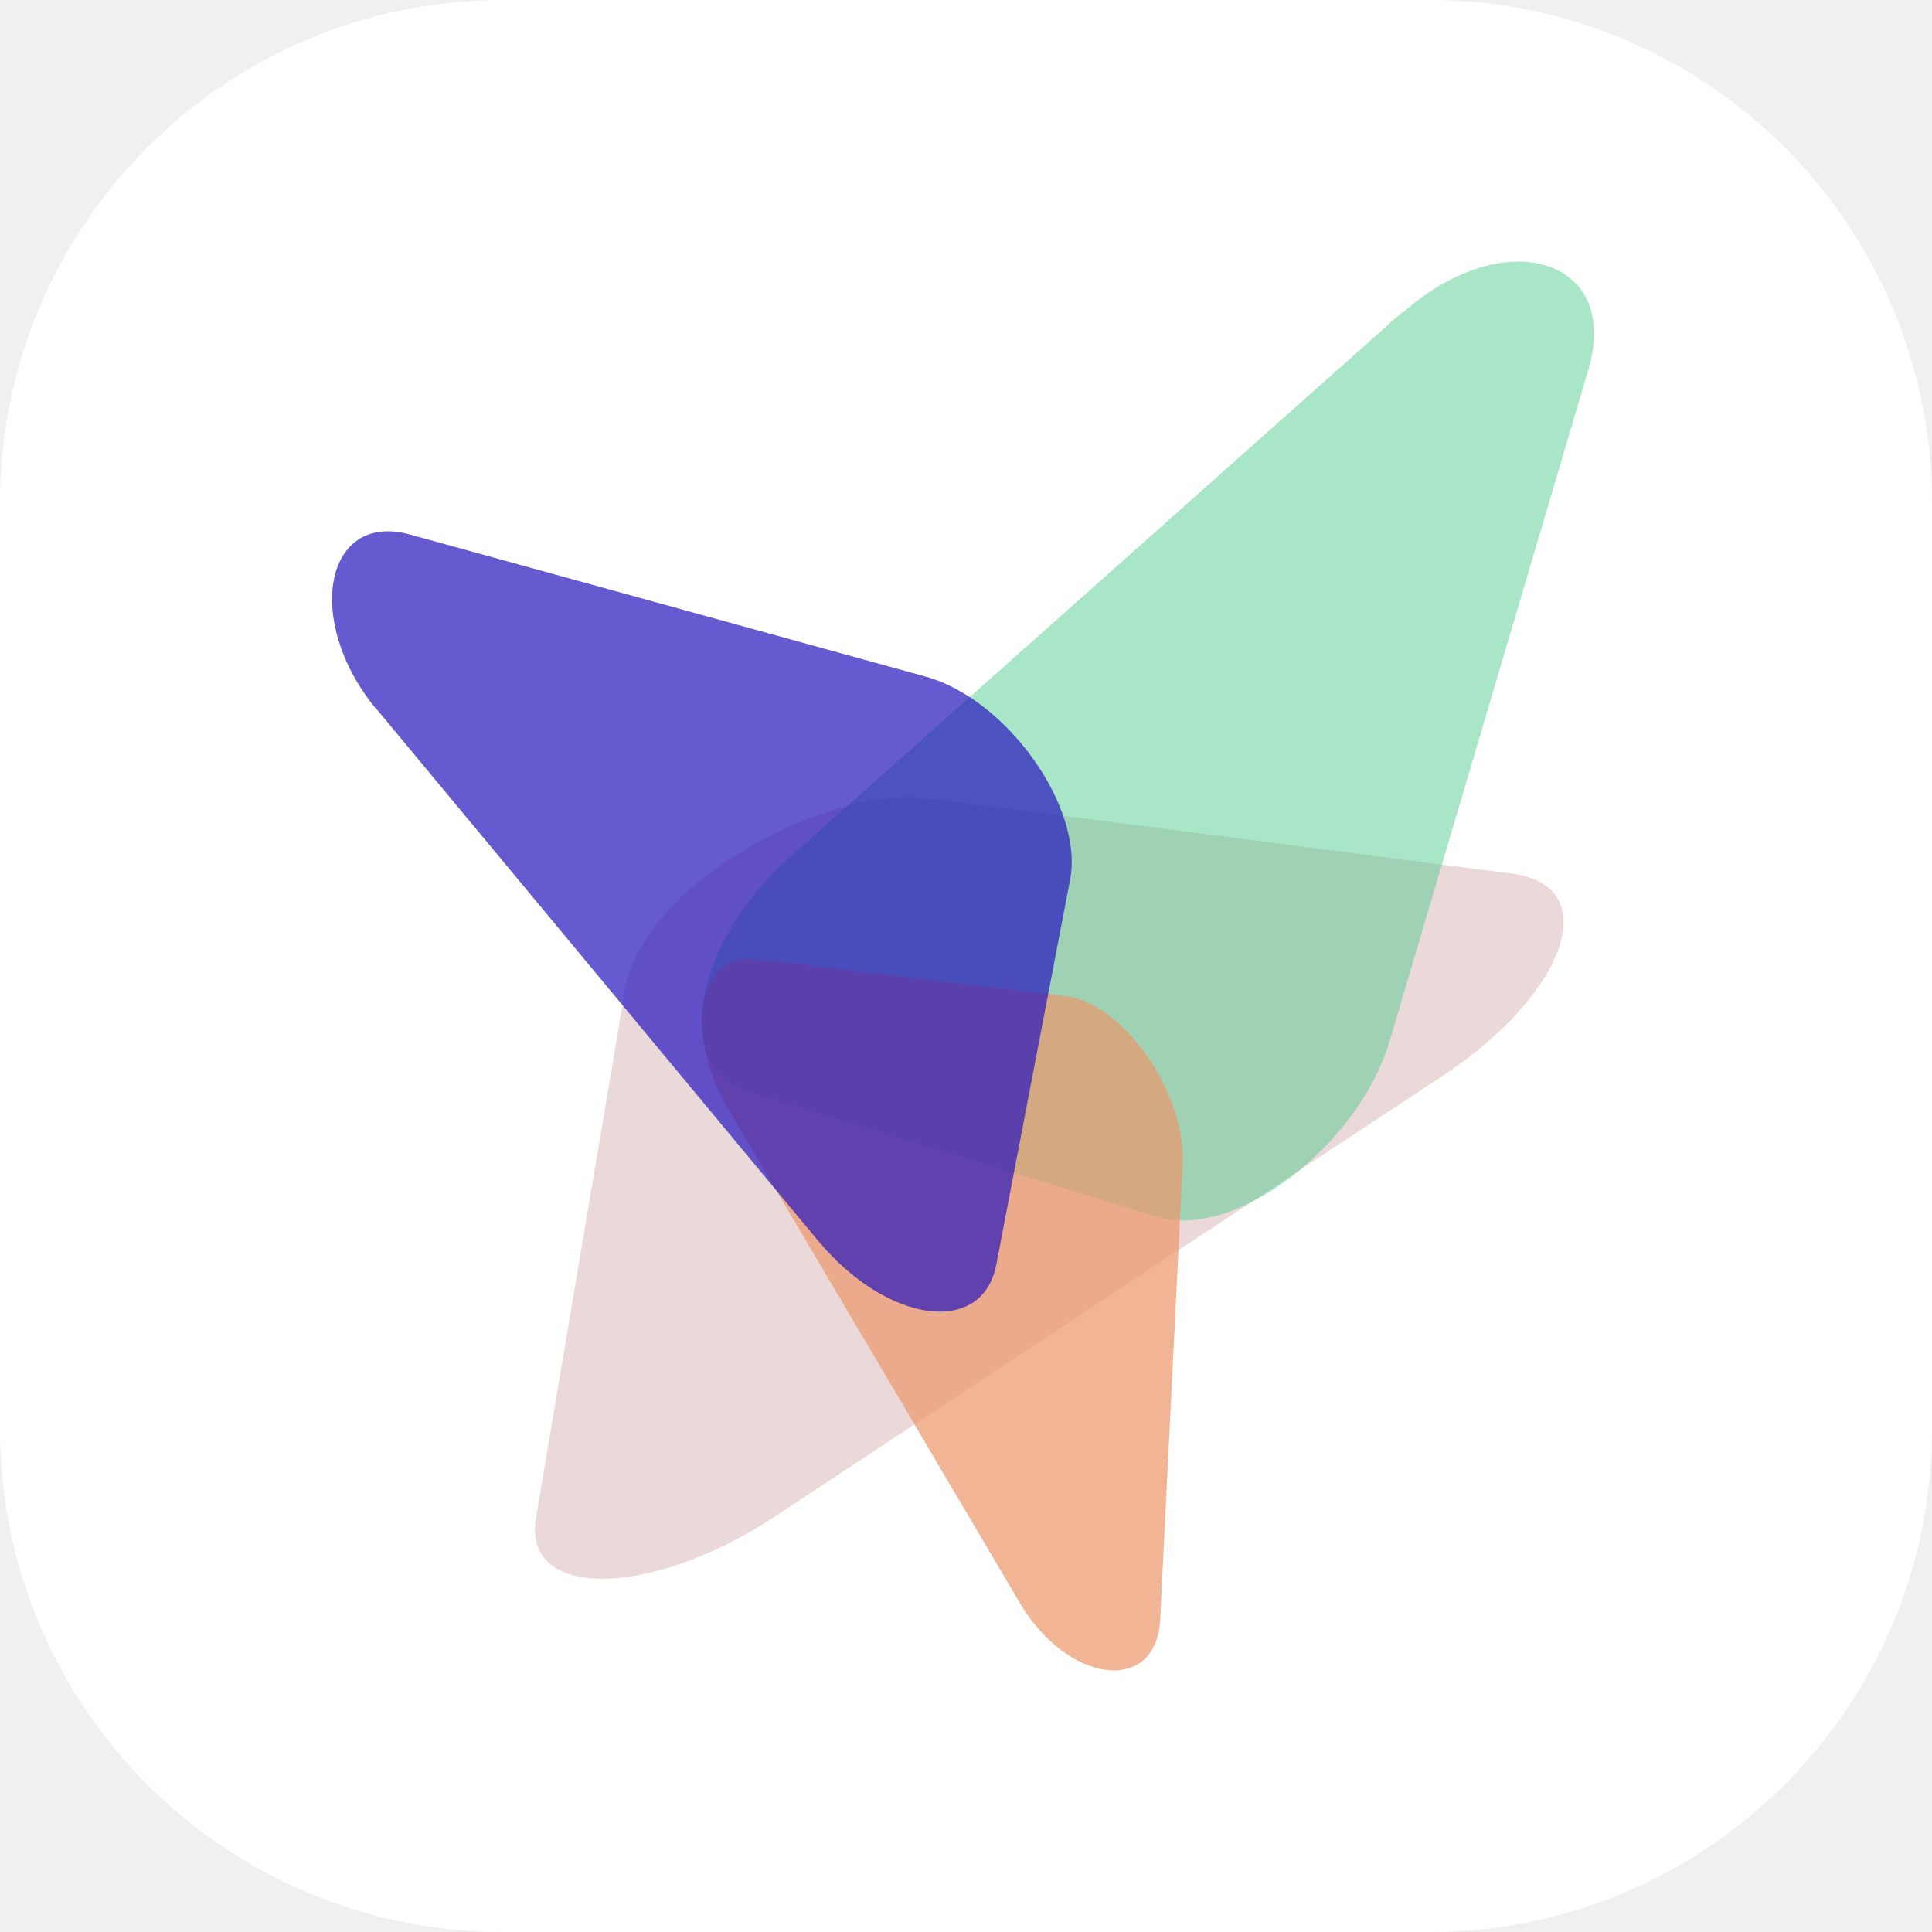
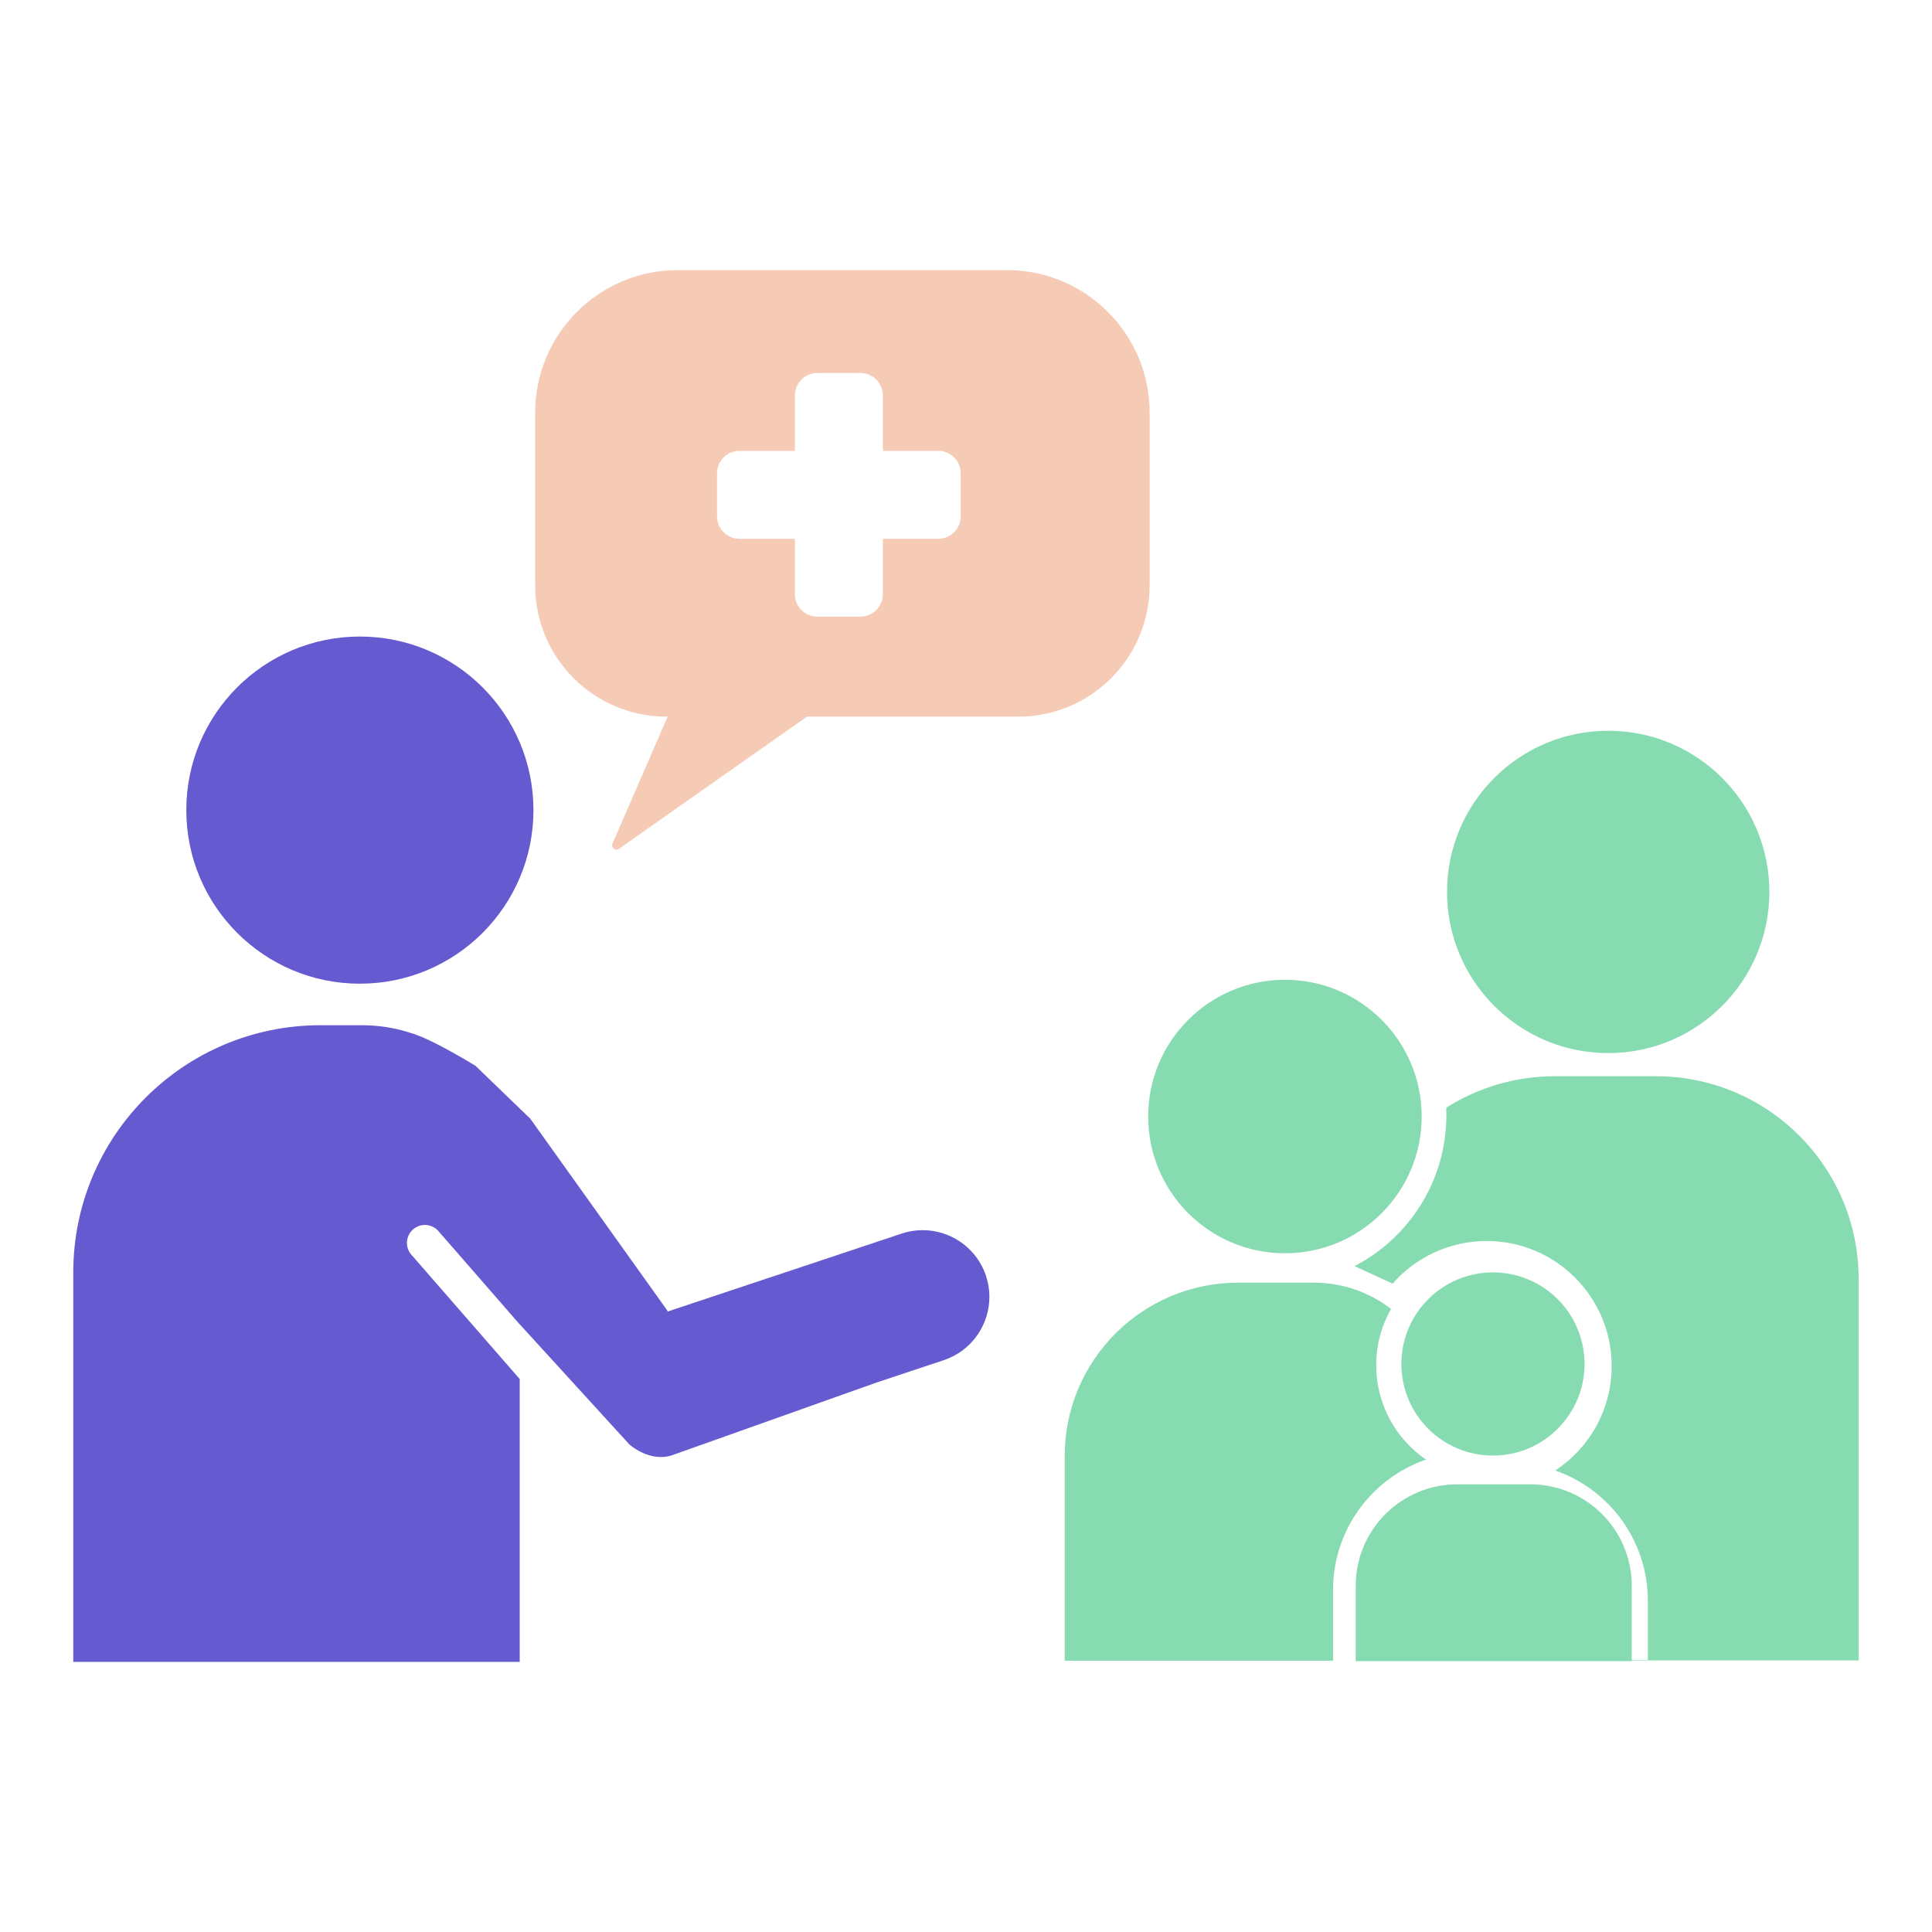
- <svg xmlns="http://www.w3.org/2000/svg" width="192" height="192" viewBox="0 0 192 192" fill="none">
-   <rect width="192" height="192" rx="50" fill="white" />
-   <path opacity="0.2" d="M61.986 99.139L53.262 150.855C51.896 158.967 64.585 158.903 77.013 150.702L143.272 106.981C155.709 98.779 159.464 88.053 150.304 86.828L92.04 79.311C82.394 78.067 63.129 87.931 61.986 99.139Z" fill="#994242" />
-   <path opacity="0.5" d="M139.392 30.994L78.505 85.17C68.934 93.687 66.713 106.134 74.315 108.468L115.054 120.933C122.689 123.267 135.009 113.902 138.118 103.412L157.855 36.717C161.124 25.667 149.475 22.107 139.417 31.075" fill="#54CC90" />
-   <path opacity="0.7" d="M115.297 160.947L117.535 115.747C117.887 108.636 111.668 99.687 105.886 99.002L75.103 95.306C69.32 94.612 67.903 102.652 72.446 110.34L101.335 159.27C106.12 167.382 114.929 168.427 115.297 160.947Z" fill="#EB956A" />
-   <path opacity="0.7" d="M37.422 70.461L81.263 123.258C88.151 131.559 97.639 132.848 99.013 125.664L106.347 87.423C107.721 80.213 100.052 69.469 91.999 67.243L40.741 53.12C32.26 50.786 30.165 61.728 37.389 70.461" fill="#2514BE" />
+ <svg xmlns="http://www.w3.org/2000/svg" id="Layer_1" data-name="Layer 1" viewBox="0 0 512 512">
+   <rect width="100%" height="100%" fill="white" />
+   <defs>
+     <style>
+       .cls-1 {
+         isolation: isolate;
+         opacity: .7;
+       }
+ 
+       .cls-2 {
+         fill: #2514be;
+       }
+ 
+       .cls-3, .cls-4 {
+         opacity: .7;
+       }
+ 
+       .cls-5 {
+         fill: #54cc90;
+       }
+ 
+       .cls-4 {
+         fill: #eb956a;
+       }
+     </style>
+   </defs>
+   <g class="cls-3">
+     <path class="cls-5" d="M377.9,386.81c-14.33,4.94-24.63,18.55-24.63,34.55v18.74h-71.11v-54.22c0-25.39,20.57-45.96,45.96-45.96h20.09c7.7,0,14.78,2.6,20.43,6.96-2.5,4.41-3.93,9.49-3.93,14.92,0,10.39,5.22,19.54,13.19,25.01Z" />
+     <circle class="cls-5" cx="340.52" cy="295.89" r="36.24" />
+     <circle class="cls-5" cx="395.65" cy="361.47" r="24.27" />
+     <circle class="cls-5" cx="426.19" cy="236.37" r="42.71" />
+     <path class="cls-5" d="M492.58,338.96v101.08h-55.88v-15.8c0-15.98-10.25-29.58-24.55-34.54,9.02-5.92,14.96-16.1,14.96-27.69,0-18.3-14.84-33.13-33.13-33.13-9.94,0-18.86,4.38-24.93,11.3l-10.08-4.65c14.46-7.49,24.33-22.6,24.33-40.01,0-.65-.01-1.31-.04-1.96,8.34-5.29,18.24-8.35,28.84-8.35h26.72c29.69,0,53.74,24.07,53.74,53.74Z" />
+     <path class="cls-5" d="M386.18,393.36h19.36c14.84,0,26.89,12.05,26.89,26.89v19.98h-73.15v-19.98c0-14.84,12.05-26.89,26.89-26.89Z" />
+     <polygon class="cls-5" points="436.7 440.04 436.7 440.12 371.86 440.12 371.92 440.11 372.21 440.04 436.7 440.04" />
+     <polygon class="cls-5" points="436.7 440.04 436.7 440.12 371.86 440.12 371.92 440.11 372.21 440.04 436.7 440.04" />
+     <polygon class="cls-5" points="381.64 440.04 381.64 440.11 371.92 440.11 372.21 440.04 381.64 440.04" />
+   </g>
+   <g class="cls-1">
+     <path class="cls-4" d="M266.86,71.58h-87.24c-20.87,0-37.8,16.93-37.8,37.8v45.73c0,19.23,15.58,34.81,34.81,34.81h.3l-14.61,33.64c-.46,1.06.76,2.05,1.7,1.39l49.83-35.03h56c19.23,0,34.81-15.58,34.81-34.81v-45.73c0-20.87-16.93-37.8-37.8-37.8ZM254.6,136.84c0,3.28-2.67,5.94-5.94,5.94h-14.7v14.7c0,3.28-2.67,5.94-5.94,5.94h-11.42c-3.29,0-5.94-2.67-5.94-5.94v-14.7h-14.7c-3.29,0-5.94-2.67-5.94-5.94v-11.42c0-3.28,2.65-5.94,5.94-5.94h14.7v-14.7c0-3.28,2.65-5.94,5.94-5.94h11.42c3.28,0,5.94,2.67,5.94,5.94v14.7h14.7c3.28,0,5.94,2.67,5.94,5.94v11.42Z" />
+   </g>
+   <g class="cls-3">
+     <circle class="cls-2" cx="95.37" cy="214.69" r="46" />
+     <path class="cls-2" d="M262.2,343.69c0,7.4-4.68,14.29-12.09,16.77l-18.14,6.04-53.38,18.98c-6.16,2.41-11.79-2.68-11.79-2.68l-29.07-31.85v.03l-21.54-24.72c-1.73-1.99-4.73-2.19-6.72-.46-1.97,1.73-2.19,4.73-.46,6.7l28.72,32.96v74.96H19.42v-103.23c0-36.17,29.32-65.49,65.48-65.49h11.08c4.24,0,8.36.64,12.23,1.84t.03.01c1.2.35,2.37.76,3.51,1.24.04.01.07.03.1.04,1.16.49,2.38,1.07,3.62,1.7.12.05.24.12.37.19,5.07,2.58,10.17,5.73,10.17,5.73l14.52,14.01,36.2,50.68.23.42,61.98-20.64c9.26-3.09,19.27,1.93,22.36,11.19.61,1.85.91,3.74.91,5.59Z" />
+   </g>
</svg>
